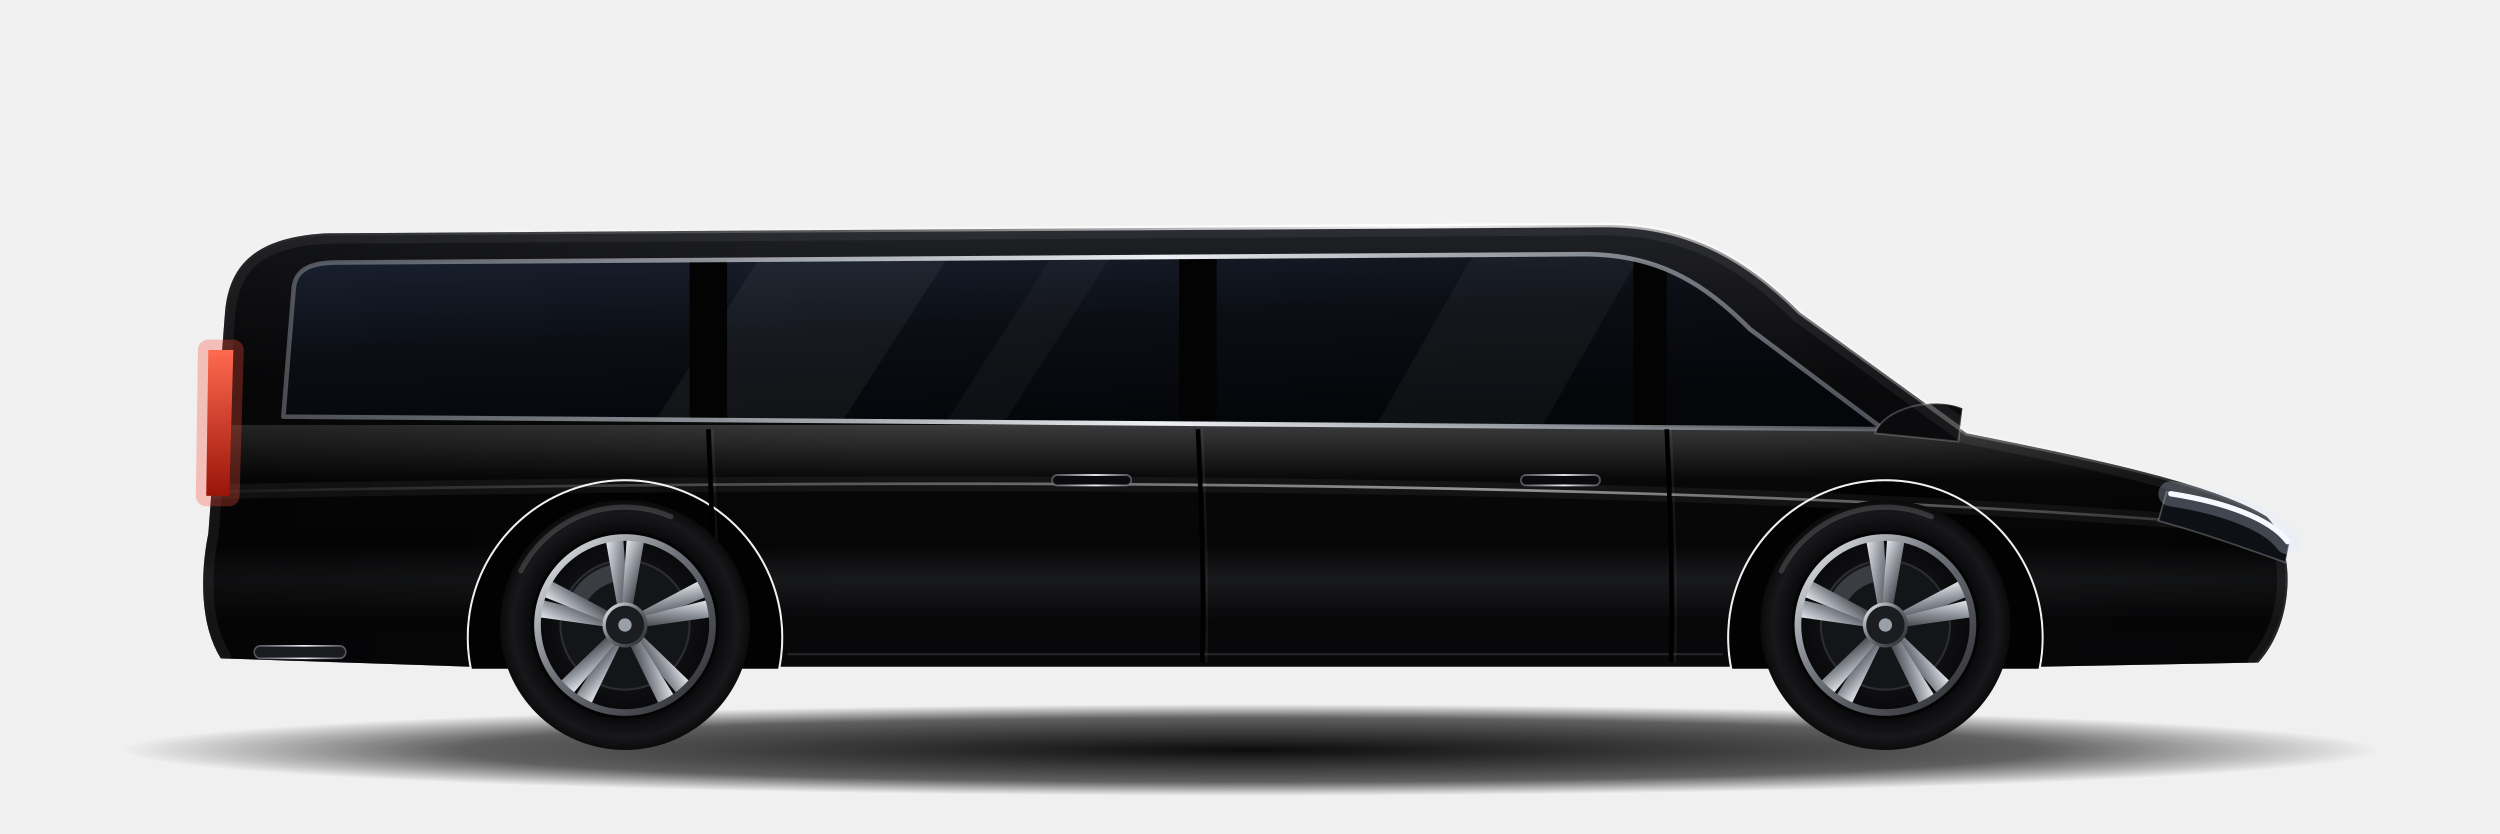
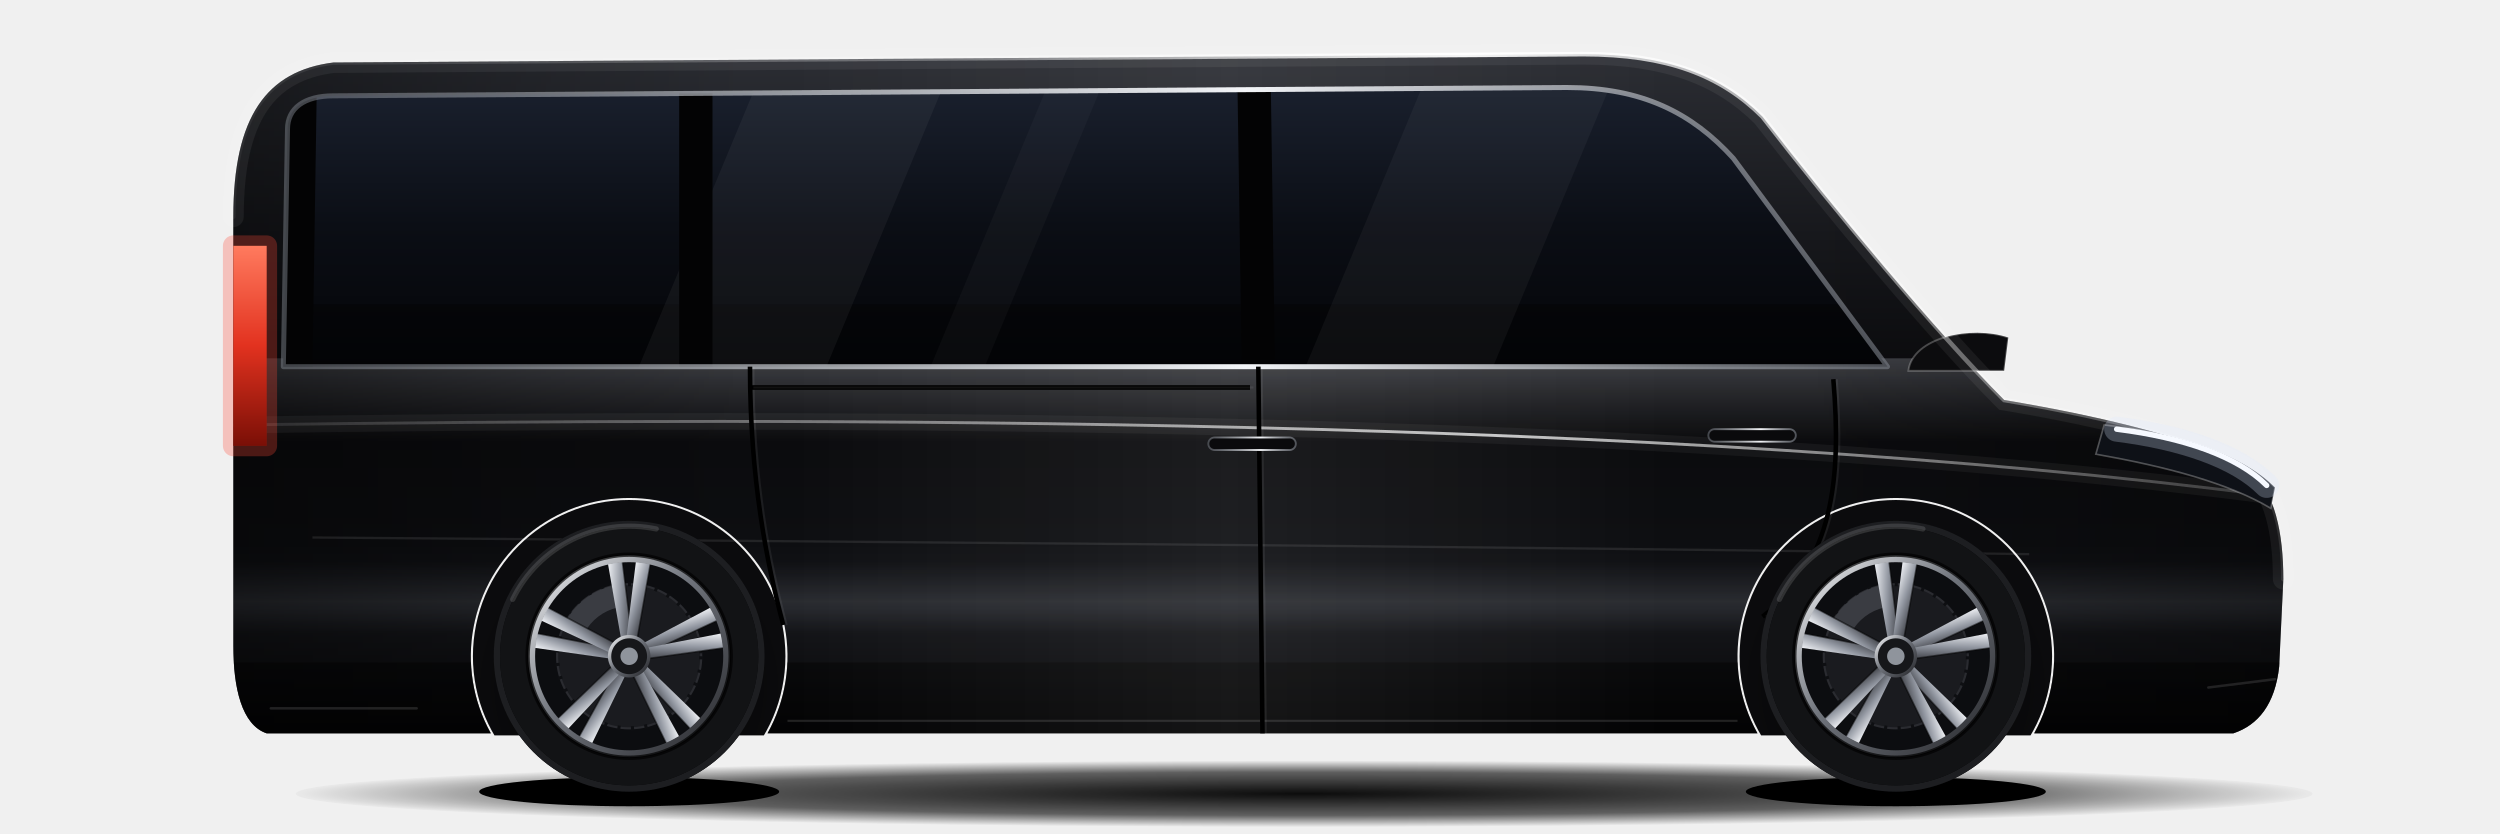
<svg xmlns="http://www.w3.org/2000/svg" viewBox="0 0 1200 400" width="1200" height="400">
  <defs>
-     <linearGradient id="bodyg" x1="0" y1="0" x2="0" y2="1">
-       <stop offset="0" stop-color="#202126" />
-       <stop offset="0.35" stop-color="#0b0b0d" />
-       <stop offset="0.72" stop-color="#060607" />
-       <stop offset="1" stop-color="#0e0e11" />
+     <linearGradient id="bodyg" gradientUnits="userSpaceOnUse" x1="0" y1="26" x2="0" y2="352">
+       <stop offset="0" stop-color="#2b2d33" />
+       <stop offset="0.28" stop-color="#16171b" />
+       <stop offset="0.5" stop-color="#0a0a0c" />
+       <stop offset="0.72" stop-color="#0d0e11" />
+       <stop offset="0.82" stop-color="#16171b" />
+       <stop offset="1" stop-color="#050506" />
    </linearGradient>
    <linearGradient id="sky" x1="0" y1="0" x2="0" y2="1">
-       <stop offset="0" stop-color="#fff" stop-opacity="0.20" />
-       <stop offset="1" stop-color="#fff" stop-opacity="0" />
+       <stop offset="0" stop-color="#e8eefc" stop-opacity="0.22" />
+       <stop offset="1" stop-color="#e8eefc" stop-opacity="0" />
    </linearGradient>
    <linearGradient id="horizon" x1="0" y1="0" x2="0" y2="1">
      <stop offset="0" stop-color="#cfd8e6" stop-opacity="0" />
-       <stop offset="0.5" stop-color="#cfd8e6" stop-opacity="0.085" />
+       <stop offset="0.55" stop-color="#cfd8e6" stop-opacity="0.11" />
      <stop offset="1" stop-color="#cfd8e6" stop-opacity="0" />
    </linearGradient>
    <linearGradient id="falloff" x1="0" y1="0" x2="1" y2="0">
-       <stop offset="0" stop-color="#000" stop-opacity="0.55" />
-       <stop offset="0.35" stop-color="#000" stop-opacity="0" />
-       <stop offset="0.7" stop-color="#000" stop-opacity="0" />
-       <stop offset="1" stop-color="#000" stop-opacity="0.45" />
-     </linearGradient>
-     <linearGradient id="glassg" x1="0" y1="0" x2="0.4" y2="1">
-       <stop offset="0" stop-color="#1a2130" />
-       <stop offset="0.5" stop-color="#0b0e14" />
-       <stop offset="1" stop-color="#05060a" />
+       <stop offset="0" stop-color="#000" stop-opacity="0.6" />
+       <stop offset="0.3" stop-color="#000" stop-opacity="0" />
+       <stop offset="0.72" stop-color="#000" stop-opacity="0" />
+       <stop offset="1" stop-color="#000" stop-opacity="0.5" />
+     </linearGradient>
+     <linearGradient id="softbox" x1="0" y1="0" x2="1" y2="0">
+       <stop offset="0" stop-color="#fff" stop-opacity="0" />
+       <stop offset="0.5" stop-color="#fff" stop-opacity="0.07" />
+       <stop offset="1" stop-color="#fff" stop-opacity="0" />
+     </linearGradient>
+     <linearGradient id="glassg" gradientUnits="userSpaceOnUse" x1="0" y1="26" x2="0" y2="176">
+       <stop offset="0" stop-color="#1d2433" />
+       <stop offset="0.55" stop-color="#0b0e15" />
+       <stop offset="1" stop-color="#040508" />
    </linearGradient>
    <linearGradient id="chrome" x1="0" y1="0" x2="1" y2="0">
-       <stop offset="0" stop-color="#8d929b" stop-opacity="0.5" />
-       <stop offset="0.55" stop-color="#eef1f5" />
+       <stop offset="0" stop-color="#7c818a" stop-opacity="0.5" />
+       <stop offset="0.6" stop-color="#f3f5f8" />
      <stop offset="1" stop-color="#7c818a" stop-opacity="0.6" />
    </linearGradient>
    <linearGradient id="rimlight" x1="0" y1="0" x2="1" y2="0">
-       <stop offset="0" stop-color="#fff" stop-opacity="0" />
-       <stop offset="0.3" stop-color="#fff" stop-opacity="0.22" />
-       <stop offset="0.58" stop-color="#fff" stop-opacity="0.95" />
-       <stop offset="0.8" stop-color="#fff" stop-opacity="0.3" />
-       <stop offset="1" stop-color="#fff" stop-opacity="0.05" />
+       <stop offset="0" stop-color="#fff" stop-opacity="0.05" />
+       <stop offset="0.35" stop-color="#fff" stop-opacity="0.3" />
+       <stop offset="0.6" stop-color="#fff" stop-opacity="0.95" />
+       <stop offset="0.85" stop-color="#fff" stop-opacity="0.35" />
+       <stop offset="1" stop-color="#fff" stop-opacity="0.1" />
    </linearGradient>
    <linearGradient id="shoulder" x1="0" y1="0" x2="1" y2="0">
-       <stop offset="0" stop-color="#fff" stop-opacity="0.04" />
-       <stop offset="0.62" stop-color="#fff" stop-opacity="0.55" />
-       <stop offset="1" stop-color="#fff" stop-opacity="0.1" />
+       <stop offset="0" stop-color="#fff" stop-opacity="0.08" />
+       <stop offset="0.62" stop-color="#fff" stop-opacity="0.75" />
+       <stop offset="1" stop-color="#fff" stop-opacity="0.15" />
    </linearGradient>
    <linearGradient id="tailg" x1="0" y1="0" x2="0" y2="1">
-       <stop offset="0" stop-color="#ff6a50" />
-       <stop offset="1" stop-color="#9a1408" />
+       <stop offset="0" stop-color="#ff7a5e" />
+       <stop offset="0.5" stop-color="#e2321f" />
+       <stop offset="1" stop-color="#7a0f06" />
    </linearGradient>
    <radialGradient id="shadow" cx="0.5" cy="0.5" r="0.5">
      <stop offset="0" stop-color="#000" stop-opacity="0.95" />
-       <stop offset="0.7" stop-color="#000" stop-opacity="0.6" />
+       <stop offset="0.65" stop-color="#000" stop-opacity="0.6" />
      <stop offset="1" stop-color="#000" stop-opacity="0" />
    </radialGradient>
-     <radialGradient id="tire" cx="0.5" cy="0.5" r="0.5">
-       <stop offset="0.7" stop-color="#050506" />
-       <stop offset="0.9" stop-color="#18181b" />
-       <stop offset="1" stop-color="#0a0a0b" />
+     <radialGradient id="liner" cx="0.5" cy="0.6" r="0.5">
+       <stop offset="0" stop-color="#000" />
+       <stop offset="1" stop-color="#0b0b0d" />
    </radialGradient>
+   </defs>
+   <defs>
    <linearGradient id="spoke" x1="0" y1="0" x2="1" y2="1">
-       <stop offset="0" stop-color="#e4e7ec" />
-       <stop offset="0.5" stop-color="#8a8e96" />
-       <stop offset="1" stop-color="#3a3c41" />
+       <stop offset="0" stop-color="#eef0f4" />
+       <stop offset="0.5" stop-color="#9196a0" />
+       <stop offset="1" stop-color="#3a3c42" />
    </linearGradient>
    <linearGradient id="lip" x1="0" y1="0" x2="1" y2="1">
-       <stop offset="0" stop-color="#f2f4f7" />
-       <stop offset="0.45" stop-color="#6d7178" />
-       <stop offset="1" stop-color="#2a2b2f" />
-     </linearGradient>
-     <radialGradient id="barrel" cx="0.5" cy="0.5" r="0.5">
-       <stop offset="0" stop-color="#1d1e22" />
-       <stop offset="1" stop-color="#08080a" />
-     </radialGradient>
+       <stop offset="0" stop-color="#f6f7f9" />
+       <stop offset="0.45" stop-color="#70747c" />
+       <stop offset="1" stop-color="#26272b" />
+     </linearGradient>
    <clipPath id="bc">
-       <path d="M 106 316 C 96 300, 96 276, 100 256 L 108 150 C 110 126, 124 114, 156 112 L 770 108 C 808 108, 836 122, 864 150 L 944 208 C 1004 220, 1062 232, 1088 248 C 1102 262, 1102 298, 1084 318 L 979.7 320 A 76 76 0 1 0 830.3 320 L 374.7 320 A 76 76 0 1 0 225.3 320 Z" />
+       <path d="M 128 352 C 116 348, 112 330, 112 310 L 112 104 C 112 56, 128 34, 160 30 L 760 26 C 800 26, 826 36, 846 56 C 880 100, 930 160, 962 192 C 1010 200, 1060 212, 1080 226 C 1092 236, 1096 256, 1096 278 L 1094 320 C 1092 338, 1084 348, 1072 352 L 976.4 352 A 76 76 0 1 0 843.6 352 L 368.4 352 A 76 76 0 1 0 235.6 352 Z" />
    </clipPath>
    <clipPath id="gc">
-       <path d="M 136 200 L 141 138 C 142 130, 148 126, 162 126 L 760 122 C 796 122, 818 136, 840 158 L 904 206 Z" />
+       <path d="M 136 176 L 138 62 C 138 52, 146 46, 160 46 L 752 42 C 788 42, 812 54, 832 76 L 906 176 Z" />
    </clipPath>
    <clipPath id="above">
-       <rect x="0" y="0" width="1200" height="321" />
+       <rect x="0" y="0" width="1200" height="353" />
    </clipPath>
  </defs>
-   <ellipse cx="600" cy="360" rx="540" ry="22" fill="url(#shadow)" />
+   <ellipse cx="626.0" cy="381" rx="484.0" ry="16" fill="url(#shadow)" />
+   <ellipse cx="302" cy="380" rx="72" ry="7" fill="#000" />
+   <ellipse cx="910" cy="380" rx="72" ry="7" fill="#000" />
  <g clip-path="url(#above)">
-     <circle cx="300" cy="306" r="75" fill="#020203" />
-     <circle cx="905" cy="306" r="75" fill="#020203" />
-   </g>
-   <path d="M 106 316 C 96 300, 96 276, 100 256 L 108 150 C 110 126, 124 114, 156 112 L 770 108 C 808 108, 836 122, 864 150 L 944 208 C 1004 220, 1062 232, 1088 248 C 1102 262, 1102 298, 1084 318 L 979.7 320 A 76 76 0 1 0 830.3 320 L 374.7 320 A 76 76 0 1 0 225.3 320 Z" fill="url(#bodyg)" />
+     <circle cx="302" cy="315" r="75" fill="url(#liner)" />
+     <circle cx="910" cy="315" r="75" fill="url(#liner)" />
+   </g>
+   <path d="M 128 352 C 116 348, 112 330, 112 310 L 112 104 C 112 56, 128 34, 160 30 L 760 26 C 800 26, 826 36, 846 56 C 880 100, 930 160, 962 192 C 1010 200, 1060 212, 1080 226 C 1092 236, 1096 256, 1096 278 L 1094 320 C 1092 338, 1084 348, 1072 352 L 976.4 352 A 76 76 0 1 0 843.6 352 L 368.4 352 A 76 76 0 1 0 235.6 352 Z" fill="url(#bodyg)" />
  <g clip-path="url(#bc)">
-     <rect x="0" y="204" width="1200" height="26" fill="url(#sky)" />
-     <rect x="0" y="262" width="1200" height="32" fill="url(#horizon)" />
-     <rect x="0" y="296" width="1200" height="30" fill="#000" fill-opacity="0.35" />
+     <rect x="0" y="172" width="1200" height="40" fill="url(#sky)" />
+     <rect x="0" y="270" width="1200" height="34" fill="url(#horizon)" />
+     <rect x="0" y="318" width="1200" height="40" fill="#000" fill-opacity="0.42" />
+     <rect x="380" y="0" width="420" height="400" fill="url(#softbox)" />
    <rect x="0" y="0" width="1200" height="400" fill="url(#falloff)" />
-   </g>
-   <path d="M 136 200 L 141 138 C 142 130, 148 126, 162 126 L 760 122 C 796 122, 818 136, 840 158 L 904 206 Z" fill="url(#glassg)" />
+     <path d="M 232.1 287.6 A 77 77 0 0 1 371.9 287.6" fill="none" stroke="#fff" stroke-opacity="0.16" stroke-width="1.4" />
+     <path d="M 840.1 287.6 A 77 77 0 0 1 979.9 287.6" fill="none" stroke="#fff" stroke-opacity="0.16" stroke-width="1.4" />
+   </g>
+   <path d="M 136 176 L 138 62 C 138 52, 146 46, 160 46 L 752 42 C 788 42, 812 54, 832 76 L 906 176 Z" fill="url(#glassg)" />
  <g clip-path="url(#gc)">
-     <path d="M 380 100 L 470 100 L 380 240 L 290 240 Z" fill="#fff" fill-opacity="0.05" />
-     <path d="M 520 100 L 548 100 L 458 240 L 430 240 Z" fill="#fff" fill-opacity="0.035" />
-     <path d="M 720 100 L 800 100 L 720 240 L 640 240 Z" fill="#fff" fill-opacity="0.04" />
-     <rect x="331" y="100" width="18" height="130" fill="#030304" />
-     <rect x="566" y="100" width="18" height="130" fill="#030304" />
-     <rect x="784" y="100" width="16" height="130" fill="#030304" />
-   </g>
-   <path d="M 136 200 L 141 138 C 142 130, 148 126, 162 126 L 760 122 C 796 122, 818 136, 840 158 L 904 206 Z" fill="none" stroke="url(#chrome)" stroke-width="2.2" stroke-linejoin="round" />
-   <path d="M 900 208 C 904 196, 928 190, 942 196 L 940 212 Z" fill="#0b0b0d" stroke="#fff" stroke-opacity="0.22" stroke-width="0.9" />
-   <path d="M 102 236 C 400 230, 800 228, 1094 254" fill="none" stroke="#fff" stroke-opacity="0.05" stroke-width="7" />
-   <path d="M 102 236 C 400 230, 800 228, 1094 254" fill="none" stroke="url(#shoulder)" stroke-width="1.3" />
-   <path d="M 378 314 L 827 314" stroke="#fff" stroke-opacity="0.12" stroke-width="1" />
-   <path d="M 340 206 C 342 250, 343 290, 342 318" fill="none" stroke="#000" stroke-width="2.2" />
-   <path d="M 342 206 C 344 250, 345 290, 344 318" fill="none" stroke="#fff" stroke-opacity="0.06" stroke-width="1" />
-   <path d="M 575 206 C 577 250, 578 290, 577 318" fill="none" stroke="#000" stroke-width="2.2" />
-   <path d="M 577 206 C 579 250, 580 290, 579 318" fill="none" stroke="#fff" stroke-opacity="0.06" stroke-width="1" />
-   <path d="M 800 206 C 802 250, 803 290, 802 318" fill="none" stroke="#000" stroke-width="2.2" />
-   <path d="M 802 206 C 804 250, 805 290, 804 318" fill="none" stroke="#fff" stroke-opacity="0.06" stroke-width="1" />
-   <rect x="505" y="228" width="38" height="5" rx="2.5" fill="#0a0a0c" stroke="url(#chrome)" stroke-width="0.9" />
-   <rect x="730" y="228" width="38" height="5" rx="2.5" fill="#0a0a0c" stroke="url(#chrome)" stroke-width="0.9" />
-   <path d="M 106 316 C 96 300, 96 276, 100 256 L 108 150 C 110 126, 124 114, 156 112 L 770 108 C 808 108, 836 122, 864 150 L 944 208 C 1004 220, 1062 232, 1088 248 C 1102 262, 1102 298, 1084 318" fill="none" stroke="#fff" stroke-opacity="0.06" stroke-width="10" stroke-linecap="round" />
-   <path d="M 106 316 C 96 300, 96 276, 100 256 L 108 150 C 110 126, 124 114, 156 112 L 770 108 C 808 108, 836 122, 864 150 L 944 208 C 1004 220, 1062 232, 1088 248 C 1102 262, 1102 298, 1084 318" fill="none" stroke="url(#rimlight)" stroke-width="2.2" stroke-linecap="round" />
-   <rect x="122" y="310" width="44" height="6" rx="3" fill="#1a1b1e" stroke="url(#chrome)" stroke-width="0.8" />
-   <path d="M 1040 236 C 1068 240, 1090 248, 1099 260 L 1097 270 C 1080 264, 1058 256, 1036 250 Z" fill="#0d1015" stroke="#fff" stroke-opacity="0.25" stroke-width="0.8" />
-   <path d="M 1042 237 C 1068 241, 1090 249, 1098 260" fill="none" stroke="#dfe9ff" stroke-opacity="0.25" stroke-width="12" stroke-linecap="round" />
-   <path d="M 1042 237 C 1068 241, 1090 249, 1098 260" fill="none" stroke="#f6f9ff" stroke-width="2.6" stroke-linecap="round" />
-   <path d="M 100 168 L 112 168 L 110 238 L 99 238 Z" fill="#e5402f" fill-opacity="0.18" stroke="#ff4a36" stroke-opacity="0.3" stroke-width="10" stroke-linejoin="round" />
-   <path d="M 100 168 L 112 168 L 110 238 L 99 238 Z" fill="url(#tailg)" />
-   <g transform="translate(300 300)">
-     <circle r="60" fill="url(#tire)" />
-     <path d="M -50 -26 A 56 56 0 0 1 22 -52" fill="none" stroke="#fff" stroke-opacity="0.16" stroke-width="2.5" stroke-linecap="round" />
-     <circle r="44" fill="url(#barrel)" />
-     <circle r="31" fill="#141518" stroke="#2c2d31" stroke-width="1" />
-     <path d="M -26 -14 A 30 30 0 0 1 -6 -29 L -4 -21 A 22 22 0 0 0 -19 -10 Z" fill="#3b3d42" />
-     <path transform="rotate(-7)" d="M -2.6 -10 L 2.6 -10 L 4.2 -41 L -4.2 -41 Z" fill="url(#spoke)" />
-     <path transform="rotate(7)" d="M -2.6 -10 L 2.6 -10 L 4.2 -41 L -4.2 -41 Z" fill="url(#spoke)" />
-     <path transform="rotate(65)" d="M -2.6 -10 L 2.6 -10 L 4.2 -41 L -4.2 -41 Z" fill="url(#spoke)" />
-     <path transform="rotate(79)" d="M -2.6 -10 L 2.6 -10 L 4.2 -41 L -4.2 -41 Z" fill="url(#spoke)" />
-     <path transform="rotate(137)" d="M -2.6 -10 L 2.6 -10 L 4.2 -41 L -4.2 -41 Z" fill="url(#spoke)" />
-     <path transform="rotate(151)" d="M -2.6 -10 L 2.6 -10 L 4.2 -41 L -4.2 -41 Z" fill="url(#spoke)" />
-     <path transform="rotate(209)" d="M -2.6 -10 L 2.6 -10 L 4.2 -41 L -4.2 -41 Z" fill="url(#spoke)" />
-     <path transform="rotate(223)" d="M -2.6 -10 L 2.6 -10 L 4.2 -41 L -4.2 -41 Z" fill="url(#spoke)" />
-     <path transform="rotate(281)" d="M -2.6 -10 L 2.6 -10 L 4.2 -41 L -4.2 -41 Z" fill="url(#spoke)" />
-     <path transform="rotate(295)" d="M -2.6 -10 L 2.6 -10 L 4.2 -41 L -4.2 -41 Z" fill="url(#spoke)" />
-     <circle r="42" fill="none" stroke="url(#lip)" stroke-width="3.2" />
-     <circle r="44.5" fill="none" stroke="#000" stroke-opacity="0.6" stroke-width="1.2" />
-     <circle r="10" fill="#1c1d21" stroke="url(#lip)" stroke-width="1.6" />
-     <circle r="3.2" fill="#9aa0a8" />
-   </g>
-   <g transform="translate(905 300)">
-     <circle r="60" fill="url(#tire)" />
-     <path d="M -50 -26 A 56 56 0 0 1 22 -52" fill="none" stroke="#fff" stroke-opacity="0.16" stroke-width="2.5" stroke-linecap="round" />
-     <circle r="44" fill="url(#barrel)" />
-     <circle r="31" fill="#141518" stroke="#2c2d31" stroke-width="1" />
-     <path d="M -26 -14 A 30 30 0 0 1 -6 -29 L -4 -21 A 22 22 0 0 0 -19 -10 Z" fill="#3b3d42" />
-     <path transform="rotate(-7)" d="M -2.6 -10 L 2.6 -10 L 4.2 -41 L -4.2 -41 Z" fill="url(#spoke)" />
-     <path transform="rotate(7)" d="M -2.6 -10 L 2.6 -10 L 4.2 -41 L -4.2 -41 Z" fill="url(#spoke)" />
-     <path transform="rotate(65)" d="M -2.6 -10 L 2.6 -10 L 4.2 -41 L -4.2 -41 Z" fill="url(#spoke)" />
-     <path transform="rotate(79)" d="M -2.6 -10 L 2.6 -10 L 4.2 -41 L -4.2 -41 Z" fill="url(#spoke)" />
-     <path transform="rotate(137)" d="M -2.6 -10 L 2.6 -10 L 4.2 -41 L -4.2 -41 Z" fill="url(#spoke)" />
-     <path transform="rotate(151)" d="M -2.6 -10 L 2.6 -10 L 4.2 -41 L -4.2 -41 Z" fill="url(#spoke)" />
-     <path transform="rotate(209)" d="M -2.6 -10 L 2.6 -10 L 4.2 -41 L -4.2 -41 Z" fill="url(#spoke)" />
-     <path transform="rotate(223)" d="M -2.6 -10 L 2.6 -10 L 4.2 -41 L -4.2 -41 Z" fill="url(#spoke)" />
-     <path transform="rotate(281)" d="M -2.6 -10 L 2.6 -10 L 4.2 -41 L -4.2 -41 Z" fill="url(#spoke)" />
-     <path transform="rotate(295)" d="M -2.6 -10 L 2.6 -10 L 4.2 -41 L -4.2 -41 Z" fill="url(#spoke)" />
-     <circle r="42" fill="none" stroke="url(#lip)" stroke-width="3.2" />
-     <circle r="44.5" fill="none" stroke="#000" stroke-opacity="0.6" stroke-width="1.2" />
-     <circle r="10" fill="#1c1d21" stroke="url(#lip)" stroke-width="1.6" />
-     <circle r="3.2" fill="#9aa0a8" />
+     <rect x="0" y="146" width="1200" height="30" fill="#000" fill-opacity="0.35" />
+     <path d="M 380 0 L 470 0 L 370 240 L 280 240 Z" fill="#fff" fill-opacity="0.045" />
+     <path d="M 520 0 L 546 0 L 446 240 L 420 240 Z" fill="#fff" fill-opacity="0.03" />
+     <path d="M 700 0 L 790 0 L 690 240 L 600 240 Z" fill="#fff" fill-opacity="0.04" />
+     <path d="M 326 44 L 342 44 L 342 176 L 326 176 Z" fill="#030304" />
+     <path d="M 594 42 L 610 42 L 612 176 L 596 176 Z" fill="#030304" />
+     <path d="M 136 46 L 152 46 L 150 176 L 136 176 Z" fill="#030304" />
+   </g>
+   <path d="M 136 176 L 138 62 C 138 52, 146 46, 160 46 L 752 42 C 788 42, 812 54, 832 76 L 906 176 Z" fill="none" stroke="url(#chrome)" stroke-width="2.4" stroke-linejoin="round" />
+   <path d="M 916 178 C 918 162, 946 156, 964 162 L 962 178 Z" fill="#0c0c0e" stroke="#fff" stroke-opacity="0.25" stroke-width="0.9" />
+   <path d="M 112 204 C 400 200, 800 200, 1090 238" fill="none" stroke="#fff" stroke-opacity="0.05" stroke-width="8" />
+   <path d="M 112 204 C 400 200, 800 200, 1090 238" fill="none" stroke="url(#shoulder)" stroke-width="1.4" />
+   <path d="M 974 266 C 700 262, 400 260, 150 258" fill="none" stroke="#fff" stroke-opacity="0.09" stroke-width="1.1" />
+   <path d="M 378 346 L 834 346" stroke="#fff" stroke-opacity="0.12" stroke-width="1" />
+   <path d="M 880 182 C 884 230, 880 270, 846 296" fill="none" stroke="#000" stroke-width="2.2" />
+   <path d="M 880 182 C 884 230, 880 270, 846 296" transform="translate(1.6 0)" fill="none" stroke="#fff" stroke-opacity="0.07" stroke-width="1" />
+   <path d="M 604 176 L 606 352" fill="none" stroke="#000" stroke-width="2.2" />
+   <path d="M 604 176 L 606 352" transform="translate(1.6 0)" fill="none" stroke="#fff" stroke-opacity="0.07" stroke-width="1" />
+   <path d="M 360 176 C 360 230, 368 270, 376 300" fill="none" stroke="#000" stroke-width="2.2" />
+   <path d="M 360 176 C 360 230, 368 270, 376 300" transform="translate(1.6 0)" fill="none" stroke="#fff" stroke-opacity="0.07" stroke-width="1" />
+   <path d="M 360 186 L 600 186" fill="none" stroke="#000" stroke-width="2.2" />
+   <path d="M 360 186 L 600 186" transform="translate(1.6 0)" fill="none" stroke="#fff" stroke-opacity="0.07" stroke-width="1" />
+   <rect x="820" y="206" width="42" height="6" rx="3" fill="#0a0a0c" stroke="url(#chrome)" stroke-width="0.9" />
+   <rect x="580" y="210" width="42" height="6" rx="3" fill="#0a0a0c" stroke="url(#chrome)" stroke-width="0.9" />
+   <path d="M 1060 330 L 1092 326" stroke="#fff" stroke-opacity="0.12" stroke-width="1.2" stroke-linecap="round" />
+   <path d="M 130 340 L 200 340" stroke="#fff" stroke-opacity="0.12" stroke-width="1.2" stroke-linecap="round" />
+   <path d="M 112 104 C 112 56, 128 34, 160 30 L 760 26 C 800 26, 826 36, 846 56 C 880 100, 930 160, 962 192 C 1010 200, 1060 212, 1080 226 C 1092 236, 1096 256, 1096 278" fill="none" stroke="#fff" stroke-opacity="0.06" stroke-width="10" stroke-linecap="round" />
+   <path d="M 112 104 C 112 56, 128 34, 160 30 L 760 26 C 800 26, 826 36, 846 56 C 880 100, 930 160, 962 192 C 1010 200, 1060 212, 1080 226 C 1092 236, 1096 256, 1096 278" fill="none" stroke="url(#rimlight)" stroke-width="2.2" stroke-linecap="round" />
+   <path d="M 1010 204 C 1046 208, 1076 218, 1092 234 L 1090 244 C 1070 232, 1040 224, 1006 218 Z" fill="#0e1117" stroke="#fff" stroke-opacity="0.28" stroke-width="0.8" />
+   <path d="M 1016 206 C 1048 210, 1074 219, 1088 233" fill="none" stroke="#dfe9ff" stroke-opacity="0.25" stroke-width="12" stroke-linecap="round" />
+   <path d="M 1016 206 C 1048 210, 1074 219, 1088 233" fill="none" stroke="#f6f9ff" stroke-width="2.6" stroke-linecap="round" />
+   <path d="M 112 118 L 128 118 L 128 214 L 112 214 Z" fill="#e5402f" fill-opacity="0.16" stroke="#ff4a36" stroke-opacity="0.28" stroke-width="10" stroke-linejoin="round" />
+   <path d="M 112 118 L 128 118 L 128 214 L 112 214 Z" fill="url(#tailg)" />
+   <g transform="translate(302 315)">
+     <circle r="65" fill="#060607" />
+     <circle r="63.5" fill="none" stroke="#1d1e21" stroke-width="3" />
+     <circle r="55.9" fill="none" stroke="#121315" stroke-width="12.2" />
+     <path d="M -55.9 -27.3 A 62.4 62.4 0 0 1 13.0 -61.1" fill="none" stroke="#fff" stroke-opacity="0.13" stroke-width="2.5" stroke-linecap="round" />
+     <circle r="46.8" fill="#0c0d10" />
+     <circle r="34.6" fill="#1a1b1f" stroke="#2a2b30" stroke-width="1" />
+     <circle r="34.6" fill="none" stroke="#0e0f12" stroke-width="2" stroke-dasharray="1.5 5" />
+     <path d="M -30.9 -15.9 A 34.6 34.6 0 0 1 -8.4 -33.7 L -5.6 -23.4 A 24.3 24.3 0 0 0 -21.5 -11.2 Z" fill="#3a3c42" />
+     <path transform="rotate(-8.5)" d="M -2.62 -9.36 L 2.62 -9.36 L 3.51 -45.40 L -3.51 -45.40 Z" fill="url(#spoke)" />
+     <path transform="rotate(-8.5)" d="M 2.62 -9.36 L 3.51 -45.40" stroke="#000" stroke-opacity="0.5" stroke-width="0.8" />
+     <path transform="rotate(8.5)" d="M -2.62 -9.36 L 2.62 -9.36 L 3.51 -45.40 L -3.51 -45.40 Z" fill="url(#spoke)" />
+     <path transform="rotate(8.5)" d="M 2.62 -9.36 L 3.51 -45.40" stroke="#000" stroke-opacity="0.5" stroke-width="0.8" />
+     <path transform="rotate(63.5)" d="M -2.62 -9.36 L 2.62 -9.36 L 3.51 -45.40 L -3.51 -45.40 Z" fill="url(#spoke)" />
+     <path transform="rotate(63.5)" d="M 2.62 -9.36 L 3.51 -45.40" stroke="#000" stroke-opacity="0.5" stroke-width="0.8" />
+     <path transform="rotate(80.5)" d="M -2.62 -9.36 L 2.62 -9.36 L 3.51 -45.40 L -3.51 -45.40 Z" fill="url(#spoke)" />
+     <path transform="rotate(80.5)" d="M 2.62 -9.36 L 3.51 -45.40" stroke="#000" stroke-opacity="0.5" stroke-width="0.8" />
+     <path transform="rotate(135.5)" d="M -2.62 -9.36 L 2.62 -9.36 L 3.51 -45.40 L -3.51 -45.40 Z" fill="url(#spoke)" />
+     <path transform="rotate(135.5)" d="M 2.62 -9.36 L 3.51 -45.40" stroke="#000" stroke-opacity="0.5" stroke-width="0.8" />
+     <path transform="rotate(152.5)" d="M -2.62 -9.36 L 2.62 -9.36 L 3.51 -45.40 L -3.51 -45.40 Z" fill="url(#spoke)" />
+     <path transform="rotate(152.5)" d="M 2.62 -9.36 L 3.51 -45.40" stroke="#000" stroke-opacity="0.5" stroke-width="0.8" />
+     <path transform="rotate(207.5)" d="M -2.62 -9.36 L 2.62 -9.36 L 3.51 -45.40 L -3.51 -45.40 Z" fill="url(#spoke)" />
+     <path transform="rotate(207.5)" d="M 2.62 -9.36 L 3.51 -45.40" stroke="#000" stroke-opacity="0.5" stroke-width="0.8" />
+     <path transform="rotate(224.5)" d="M -2.62 -9.36 L 2.62 -9.36 L 3.51 -45.40 L -3.51 -45.40 Z" fill="url(#spoke)" />
+     <path transform="rotate(224.5)" d="M 2.62 -9.36 L 3.51 -45.40" stroke="#000" stroke-opacity="0.5" stroke-width="0.8" />
+     <path transform="rotate(279.5)" d="M -2.62 -9.36 L 2.62 -9.36 L 3.51 -45.40 L -3.51 -45.40 Z" fill="url(#spoke)" />
+     <path transform="rotate(279.5)" d="M 2.62 -9.36 L 3.51 -45.40" stroke="#000" stroke-opacity="0.5" stroke-width="0.8" />
+     <path transform="rotate(296.5)" d="M -2.62 -9.36 L 2.62 -9.36 L 3.51 -45.40 L -3.51 -45.40 Z" fill="url(#spoke)" />
+     <path transform="rotate(296.5)" d="M 2.62 -9.36 L 3.51 -45.40" stroke="#000" stroke-opacity="0.5" stroke-width="0.8" />
+     <circle r="46.8" fill="none" stroke="url(#lip)" stroke-width="3.3" />
+     <circle r="48.3" fill="none" stroke="#000" stroke-opacity="0.7" stroke-width="1.2" />
+     <circle r="9.4" fill="#16171a" stroke="url(#lip)" stroke-width="1.6" />
+     <circle r="4.2" fill="#8f949c" />
+   </g>
+   <g transform="translate(910 315)">
+     <circle r="65" fill="#060607" />
+     <circle r="63.5" fill="none" stroke="#1d1e21" stroke-width="3" />
+     <circle r="55.9" fill="none" stroke="#121315" stroke-width="12.2" />
+     <path d="M -55.9 -27.3 A 62.4 62.4 0 0 1 13.0 -61.1" fill="none" stroke="#fff" stroke-opacity="0.13" stroke-width="2.5" stroke-linecap="round" />
+     <circle r="46.8" fill="#0c0d10" />
+     <circle r="34.6" fill="#1a1b1f" stroke="#2a2b30" stroke-width="1" />
+     <circle r="34.6" fill="none" stroke="#0e0f12" stroke-width="2" stroke-dasharray="1.5 5" />
+     <path d="M -30.9 -15.9 A 34.6 34.6 0 0 1 -8.4 -33.7 L -5.6 -23.4 A 24.3 24.3 0 0 0 -21.5 -11.2 Z" fill="#3a3c42" />
+     <path transform="rotate(-8.5)" d="M -2.62 -9.36 L 2.62 -9.36 L 3.51 -45.40 L -3.51 -45.40 Z" fill="url(#spoke)" />
+     <path transform="rotate(-8.5)" d="M 2.62 -9.36 L 3.51 -45.40" stroke="#000" stroke-opacity="0.5" stroke-width="0.8" />
+     <path transform="rotate(8.5)" d="M -2.62 -9.36 L 2.62 -9.36 L 3.51 -45.40 L -3.51 -45.40 Z" fill="url(#spoke)" />
+     <path transform="rotate(8.5)" d="M 2.62 -9.36 L 3.51 -45.40" stroke="#000" stroke-opacity="0.5" stroke-width="0.8" />
+     <path transform="rotate(63.5)" d="M -2.62 -9.36 L 2.62 -9.36 L 3.51 -45.40 L -3.51 -45.40 Z" fill="url(#spoke)" />
+     <path transform="rotate(63.5)" d="M 2.62 -9.36 L 3.51 -45.40" stroke="#000" stroke-opacity="0.5" stroke-width="0.8" />
+     <path transform="rotate(80.5)" d="M -2.62 -9.36 L 2.62 -9.36 L 3.51 -45.40 L -3.51 -45.40 Z" fill="url(#spoke)" />
+     <path transform="rotate(80.5)" d="M 2.62 -9.36 L 3.51 -45.40" stroke="#000" stroke-opacity="0.5" stroke-width="0.8" />
+     <path transform="rotate(135.5)" d="M -2.62 -9.36 L 2.62 -9.36 L 3.51 -45.40 L -3.51 -45.40 Z" fill="url(#spoke)" />
+     <path transform="rotate(135.5)" d="M 2.62 -9.36 L 3.51 -45.40" stroke="#000" stroke-opacity="0.5" stroke-width="0.8" />
+     <path transform="rotate(152.5)" d="M -2.62 -9.36 L 2.62 -9.36 L 3.51 -45.40 L -3.51 -45.40 Z" fill="url(#spoke)" />
+     <path transform="rotate(152.5)" d="M 2.62 -9.36 L 3.51 -45.40" stroke="#000" stroke-opacity="0.5" stroke-width="0.8" />
+     <path transform="rotate(207.5)" d="M -2.62 -9.36 L 2.62 -9.36 L 3.51 -45.40 L -3.51 -45.40 Z" fill="url(#spoke)" />
+     <path transform="rotate(207.5)" d="M 2.62 -9.36 L 3.51 -45.40" stroke="#000" stroke-opacity="0.5" stroke-width="0.8" />
+     <path transform="rotate(224.5)" d="M -2.62 -9.36 L 2.62 -9.36 L 3.51 -45.40 L -3.51 -45.40 Z" fill="url(#spoke)" />
+     <path transform="rotate(224.5)" d="M 2.62 -9.36 L 3.51 -45.40" stroke="#000" stroke-opacity="0.5" stroke-width="0.8" />
+     <path transform="rotate(279.5)" d="M -2.62 -9.36 L 2.62 -9.36 L 3.51 -45.40 L -3.51 -45.40 Z" fill="url(#spoke)" />
+     <path transform="rotate(279.5)" d="M 2.62 -9.36 L 3.51 -45.40" stroke="#000" stroke-opacity="0.5" stroke-width="0.8" />
+     <path transform="rotate(296.5)" d="M -2.62 -9.36 L 2.62 -9.36 L 3.51 -45.40 L -3.51 -45.40 Z" fill="url(#spoke)" />
+     <path transform="rotate(296.5)" d="M 2.62 -9.36 L 3.51 -45.40" stroke="#000" stroke-opacity="0.5" stroke-width="0.8" />
+     <circle r="46.8" fill="none" stroke="url(#lip)" stroke-width="3.3" />
+     <circle r="48.3" fill="none" stroke="#000" stroke-opacity="0.7" stroke-width="1.2" />
+     <circle r="9.4" fill="#16171a" stroke="url(#lip)" stroke-width="1.6" />
+     <circle r="4.2" fill="#8f949c" />
  </g>
</svg>
